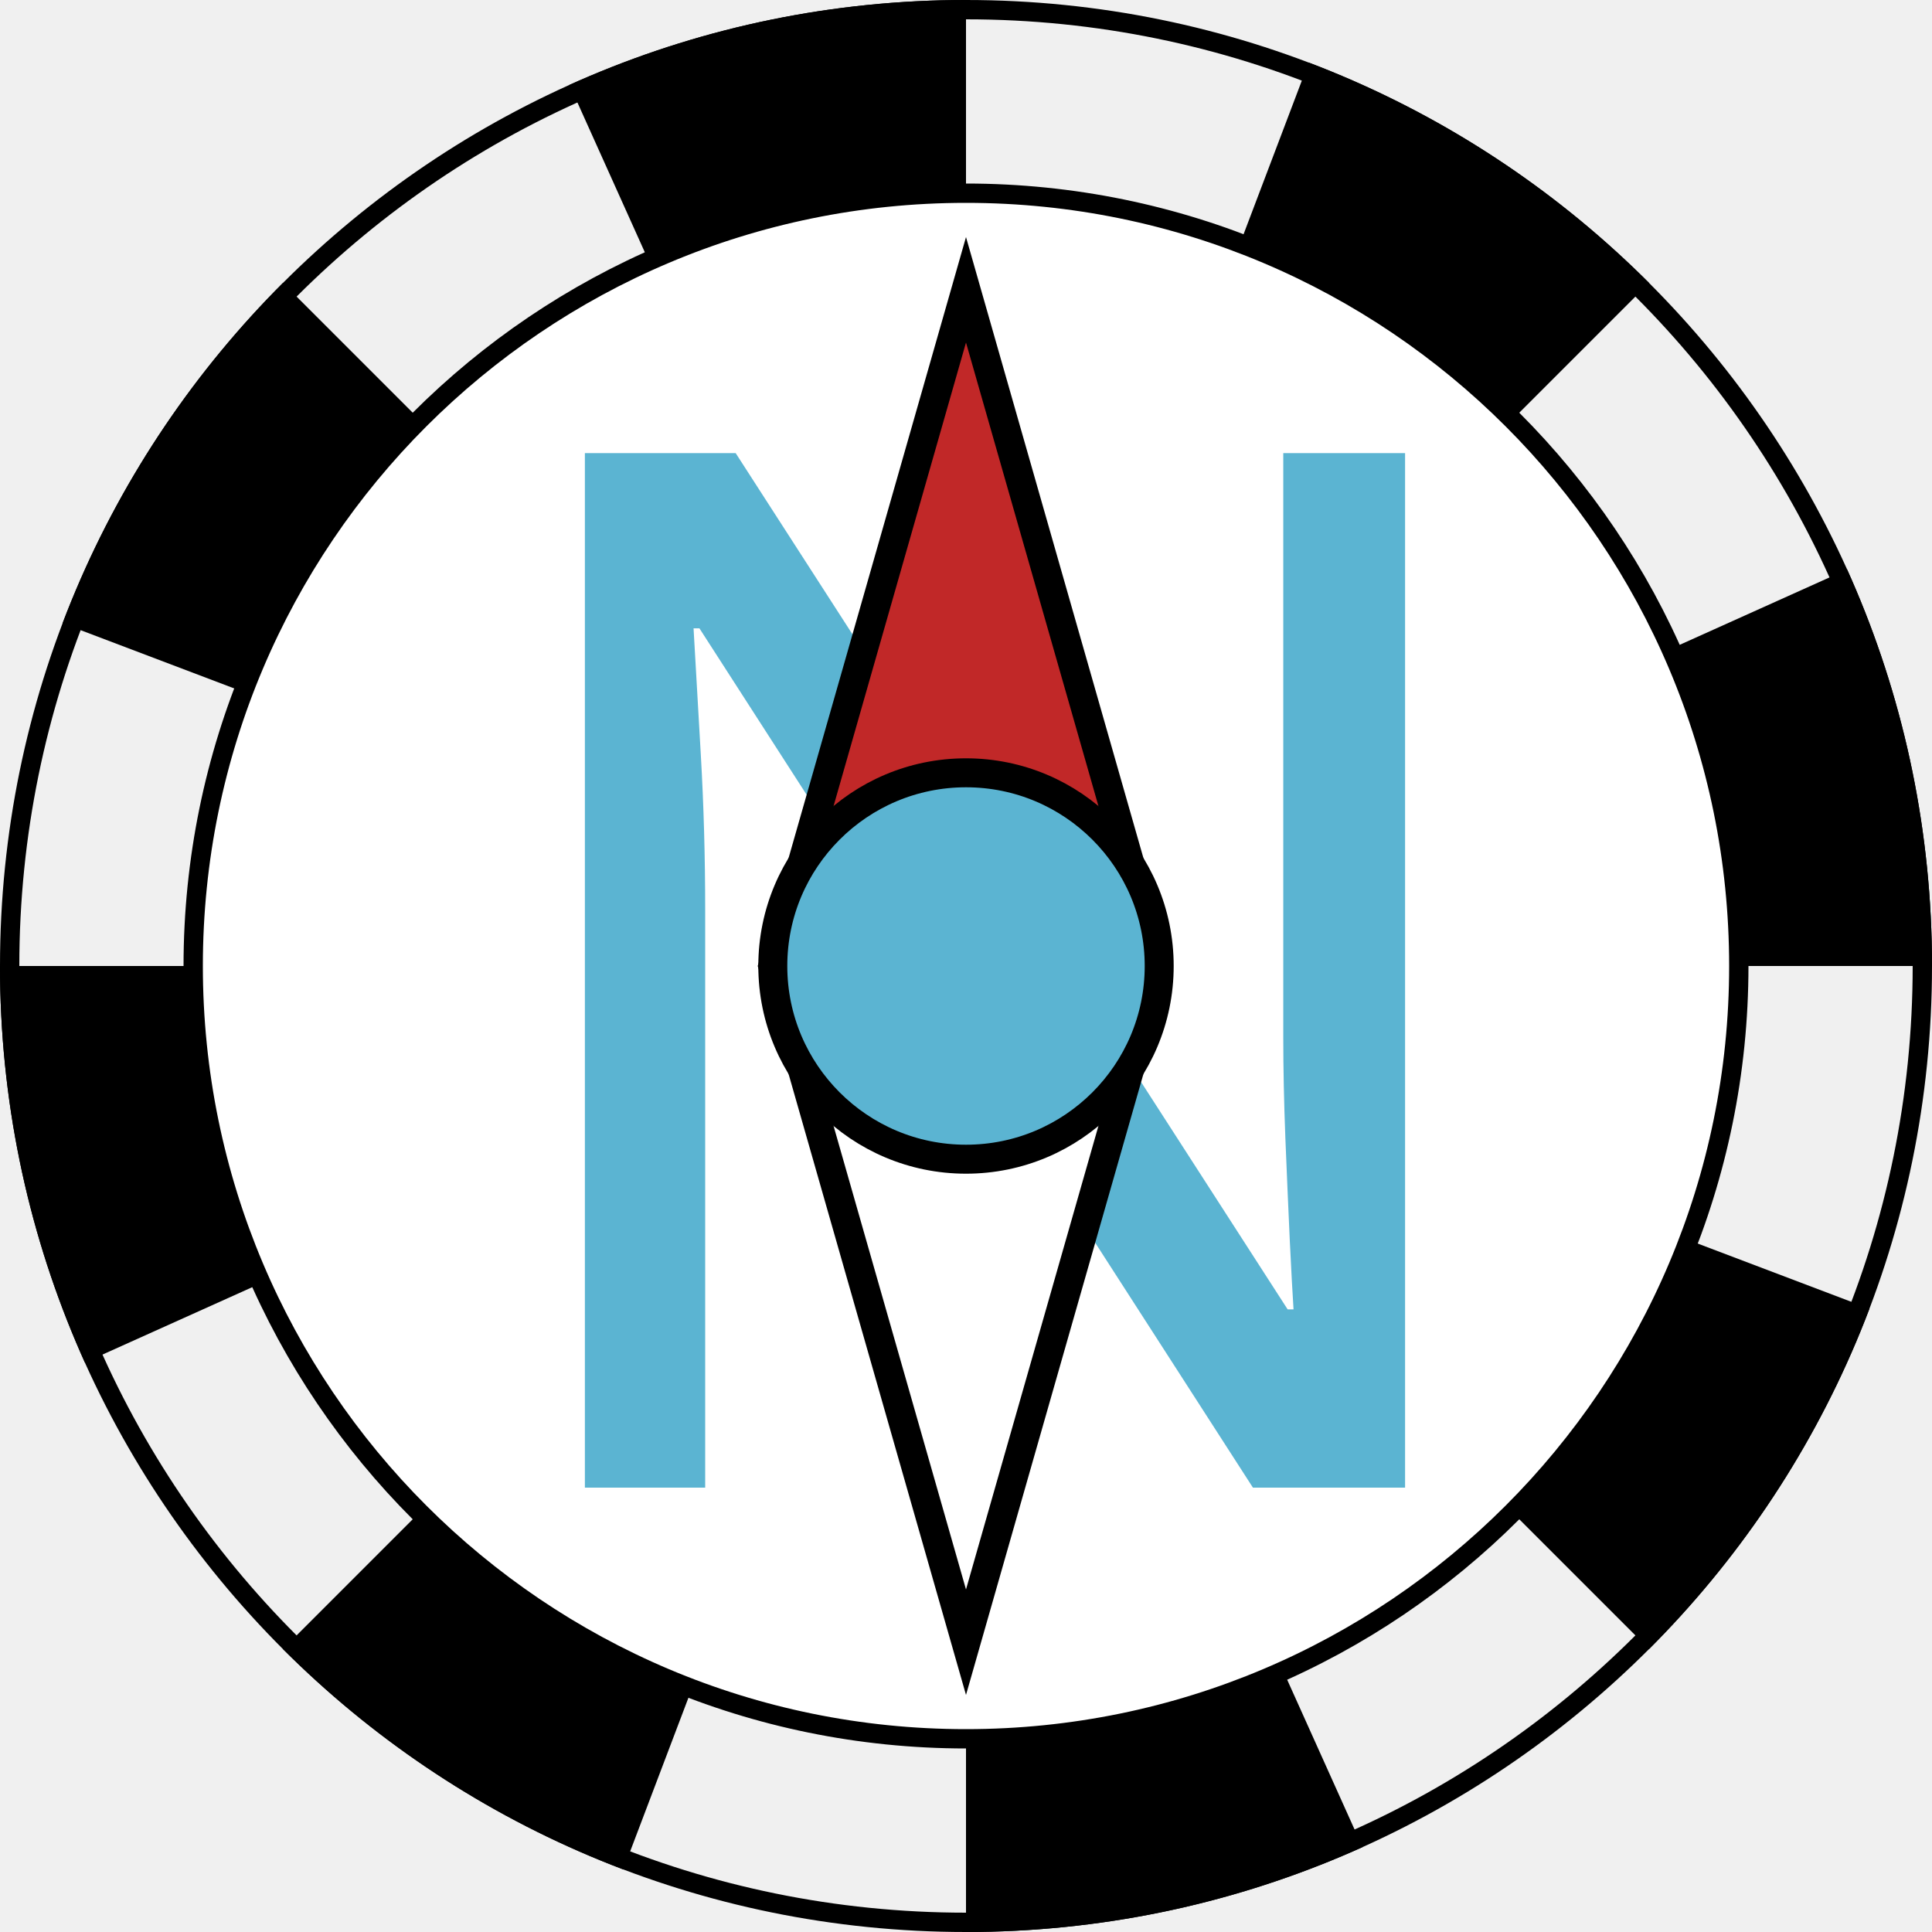
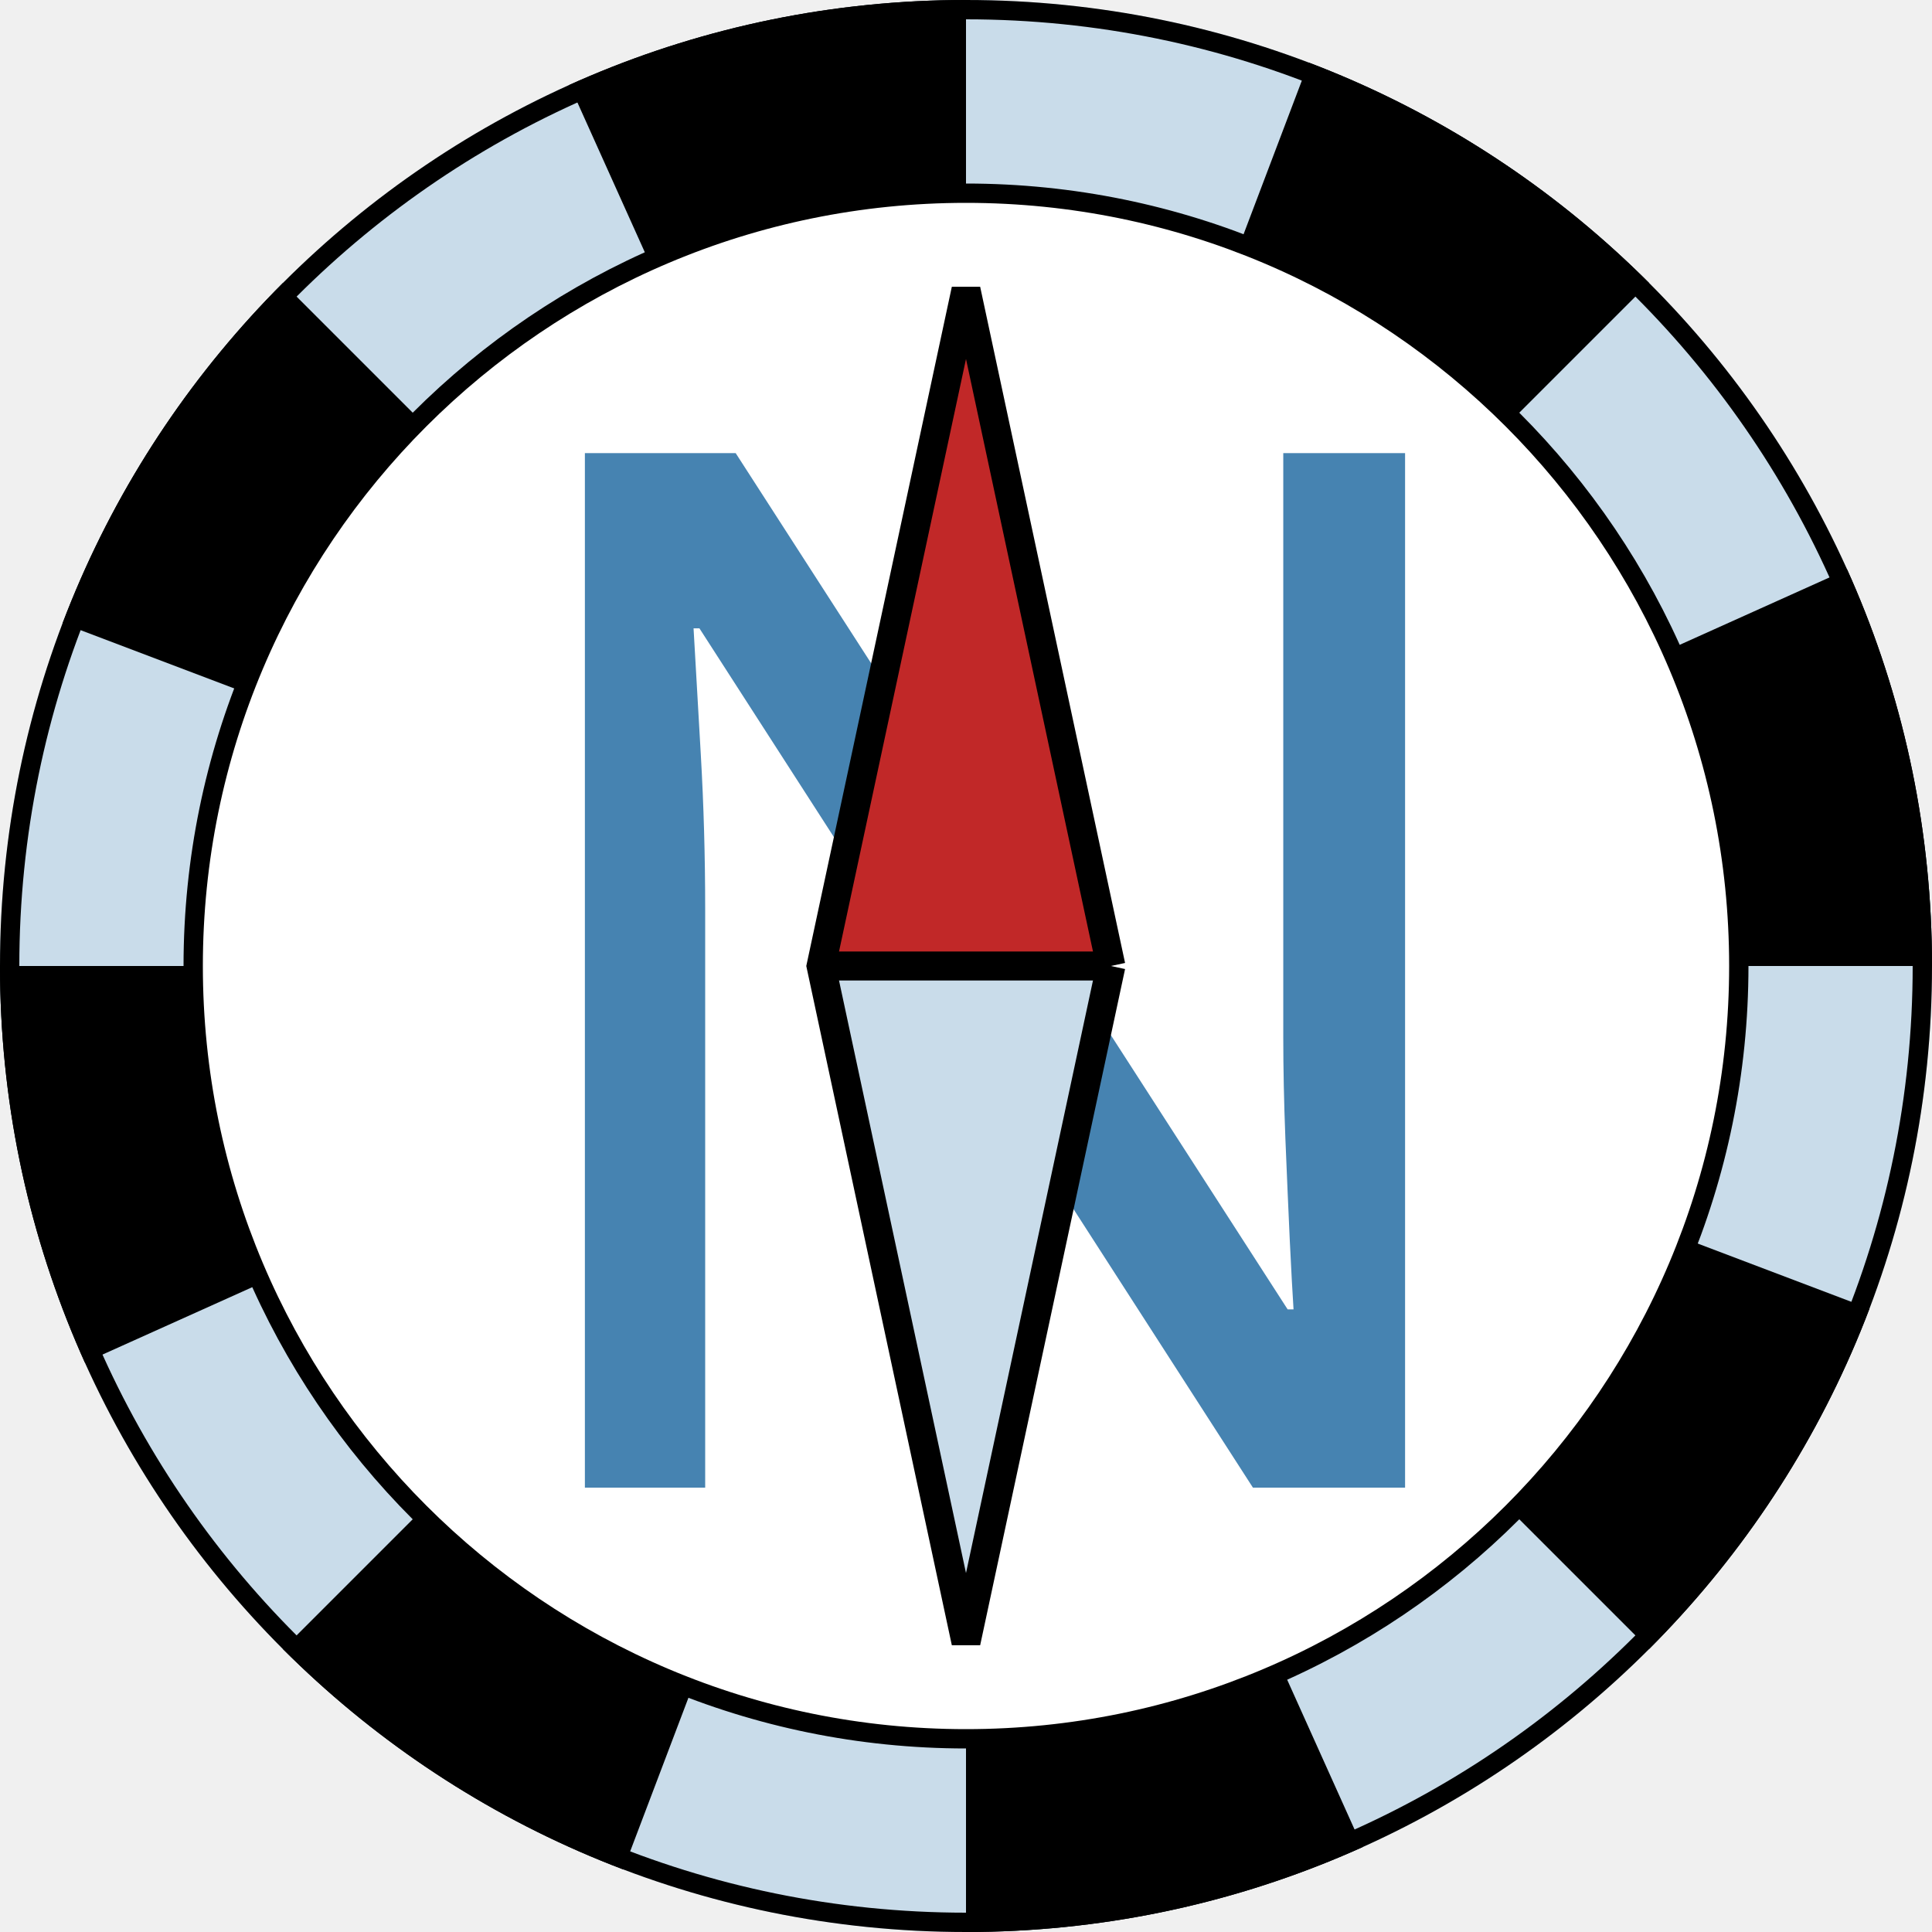
- <svg xmlns="http://www.w3.org/2000/svg" shape-rendering="geometricPrecision" text-rendering="geometricPrecision" image-rendering="optimizeQuality" fill-rule="evenodd" clip-rule="evenodd" viewBox="-100 -100 200 200">
+ <svg viewBox="-100 -100 200 200">
  <defs>
    <clipPath id="outercircle" clipPathUnits="userSpaceOnUse">
      <ellipse ry="100" rx="100" cy="0" cx="0" />
    </clipPath>
  </defs>
+   <ellipse ry="100" rx="100" cy="0" cx="0" fill="#c9dcea" />
  <g fill="black" clip-path="url(#outercircle)">
-     <path d="M0 0 V 100 H 45" transform="rotate(0)" />
-     <path d="M0 0 V 100 H 45" transform="rotate(45)" />
-     <path d="M0 0 V 100 H 45" transform="rotate(90)" />
-     <path d="M0 0 V 100 H 45" transform="rotate(135)" />
-     <path d="M0 0 V 100 H 45" transform="rotate(180)" />
-     <path d="M0 0 V 100 H 45" transform="rotate(225)" />
-     <path d="M0 0 V 100 H 45" transform="rotate(270)" />
-     <path d="M0 0 V 100 H 45" transform="rotate(315)" />
+     <path d="m 0 0 v 100 h 45" transform="rotate(0)" />
+     <path d="m 0 0 v 100 h 45" transform="rotate(45)" />
+     <path d="m 0 0 v 100 h 45" transform="rotate(90)" />
+     <path d="m 0 0 v 100 h 45" transform="rotate(135)" />
+     <path d="m 0 0 v 100 h 45" transform="rotate(180)" />
+     <path d="m 0 0 v 100 h 45" transform="rotate(225)" />
+     <path d="m 0 0 v 100 h 45" transform="rotate(270)" />
+     <path d="m 0 0 v 100 h 45" transform="rotate(315)" />
  </g>
  <ellipse ry="80" rx="80" cy="0" cx="0" fill="white" />
  <ellipse ry="99" rx="99" cy="0" cx="0" stroke="black" stroke-width="2" fill="none" />
  <ellipse ry="80" rx="80" cy="0" cx="0" stroke="black" stroke-width="2" fill="none" />
-   <text x="-54" y="54" fill="#5bb4d2" style="font:150px sans-serif">N</text>
-   <path d="M20 0 L-20 0 L 0 -70 L20 0" fill="#c12828" />
-   <path d="M20 0 L-20 0 L 0 70 L20 0" fill="white" />
-   <path d="M20 0 L 0 70 L-20 0 L 0 -70 L20 0" stroke="black" stroke-width="3" fill="none" />
-   <ellipse ry="20" rx="20" cy="0" cx="0" fill="#5bb4d2" stroke="black" stroke-width="3" />
+   <text x="-54" y="54" fill="#4683b1" style="font:150px sans-serif">N</text>
+   <path d="m 15 0 L -15 0 L 0 -70 L 15 0" fill="#c12828" />
+   <path d="m 15 0 L -15 0 L 0 70 L 15 0" fill="#c9dcea" />
+   <path d="m 15 0 L 0 70 L-15 0 L 0 -70 L 15 0" stroke="black" stroke-width="3" fill="none" />
+   <path d="m 15 0 L -15 0" stroke="black" stroke-width="3" fill="none" />
</svg>
